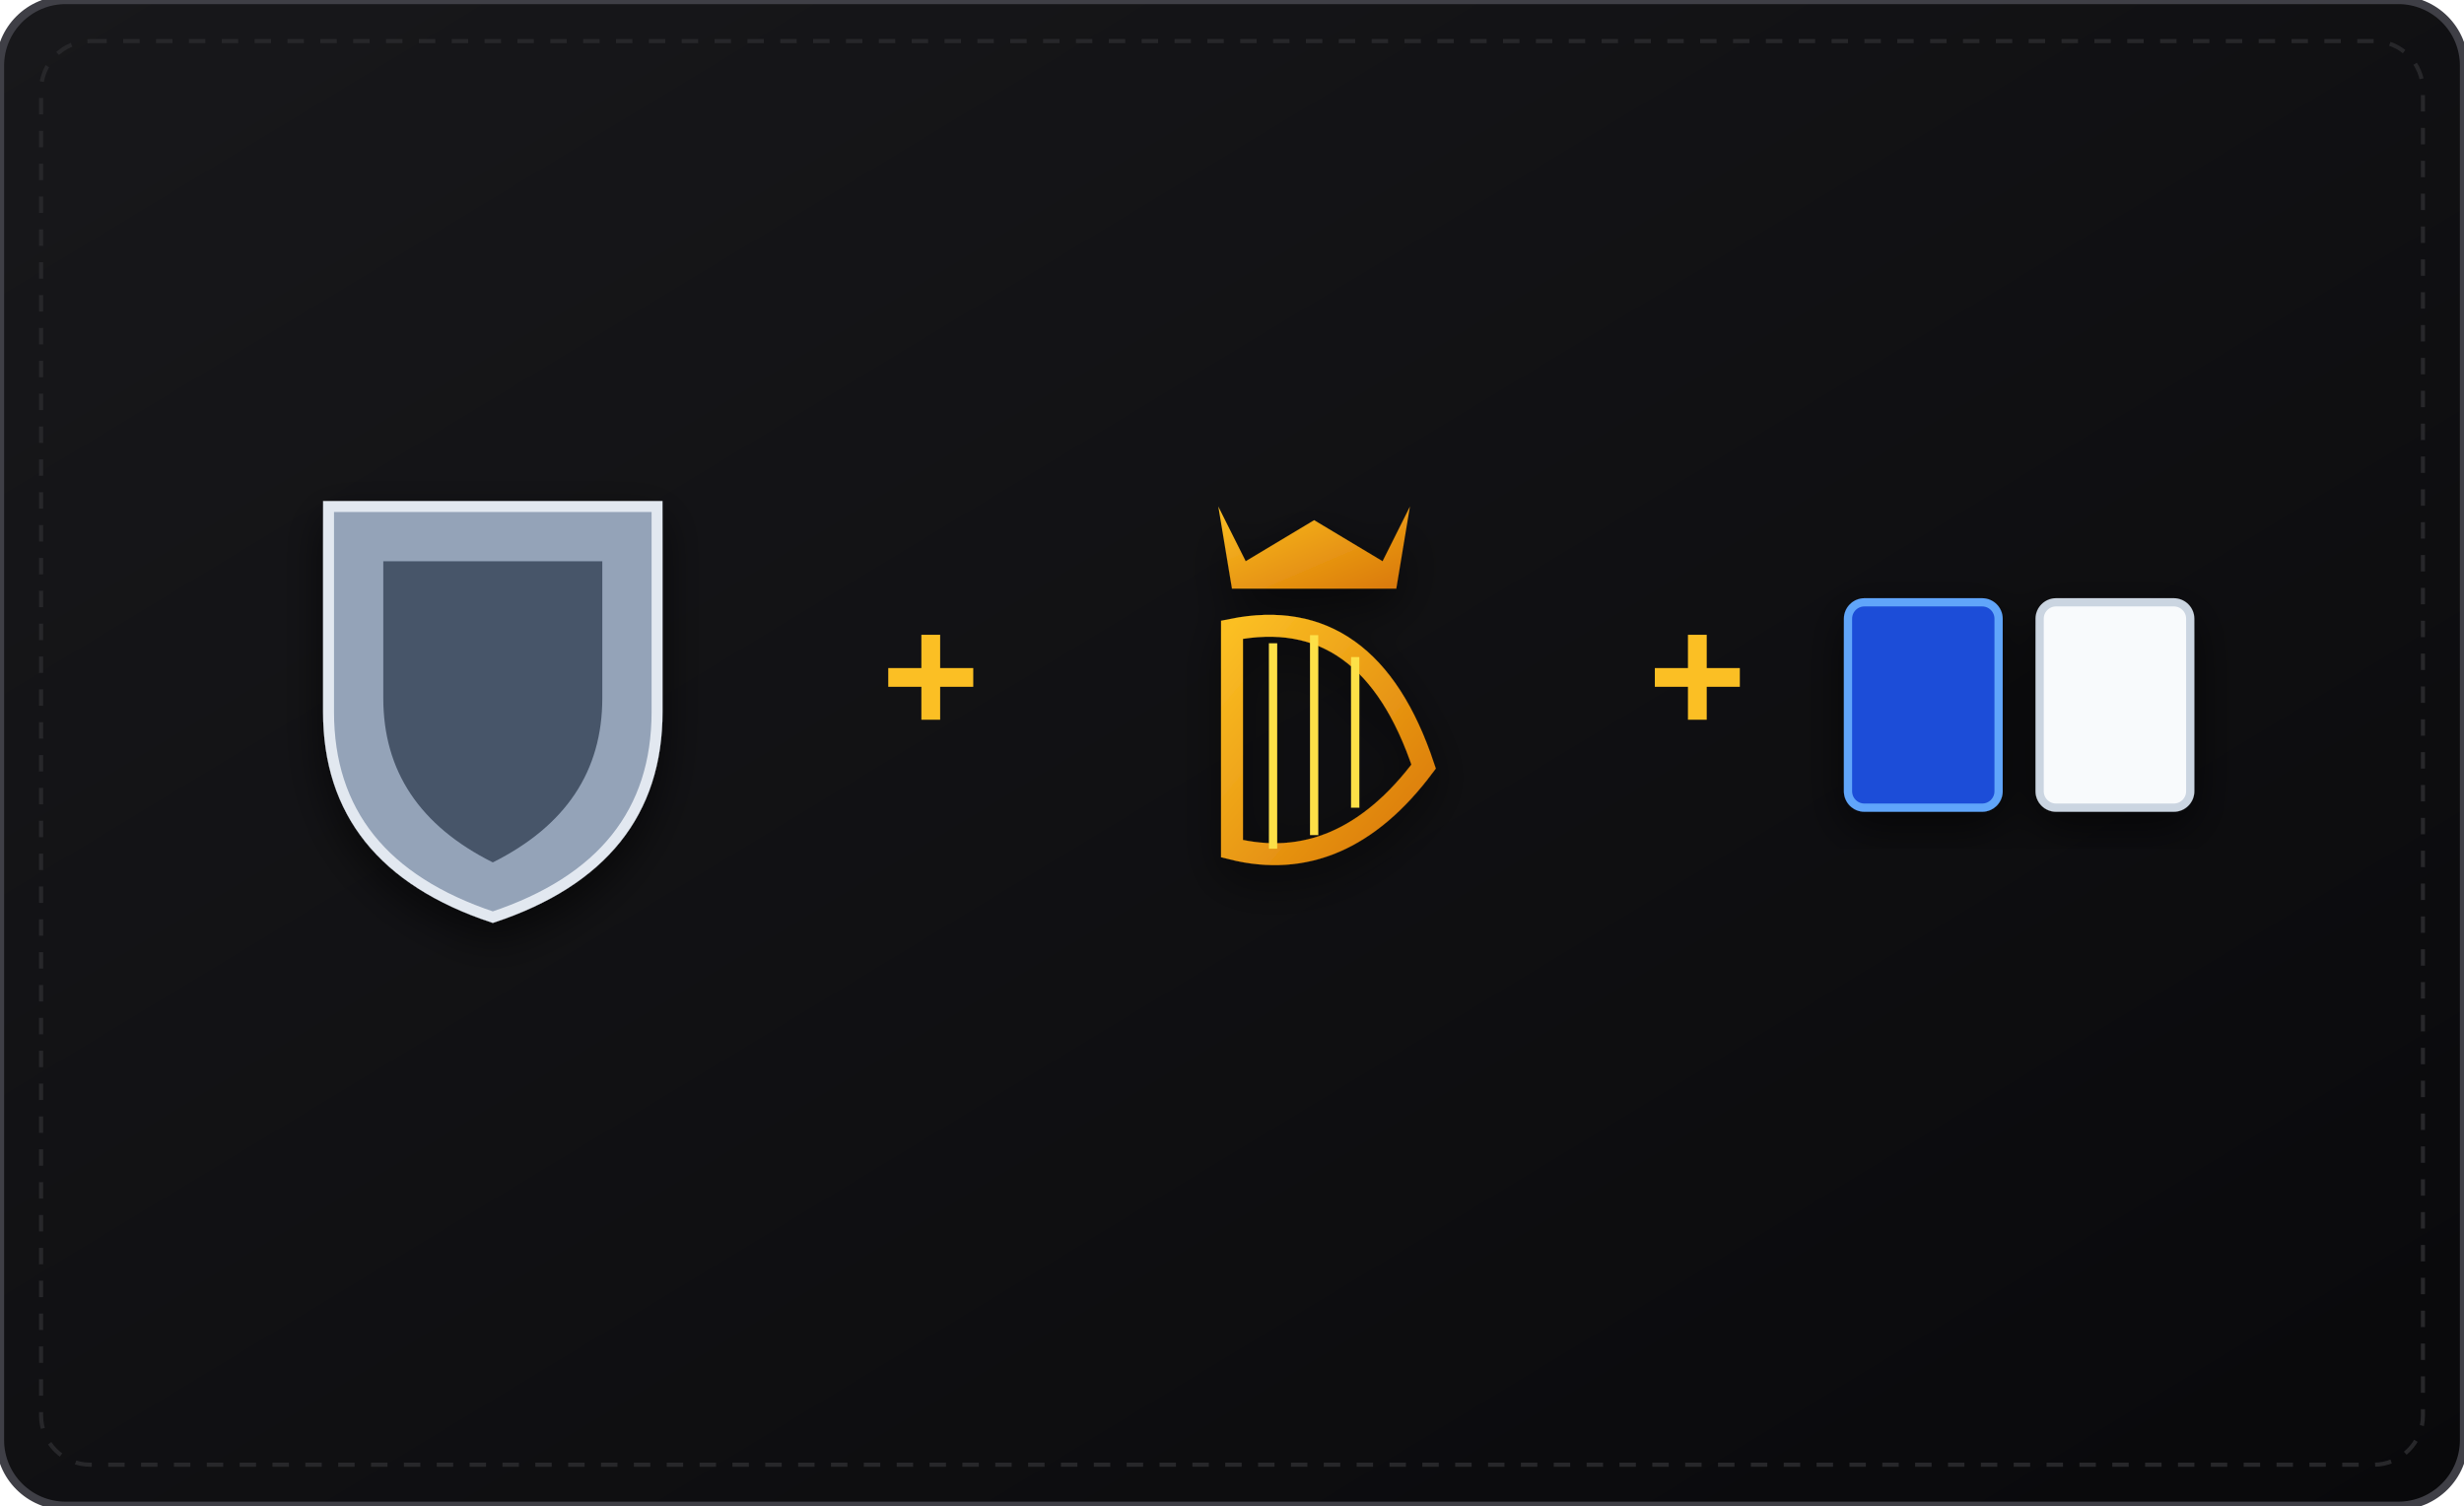
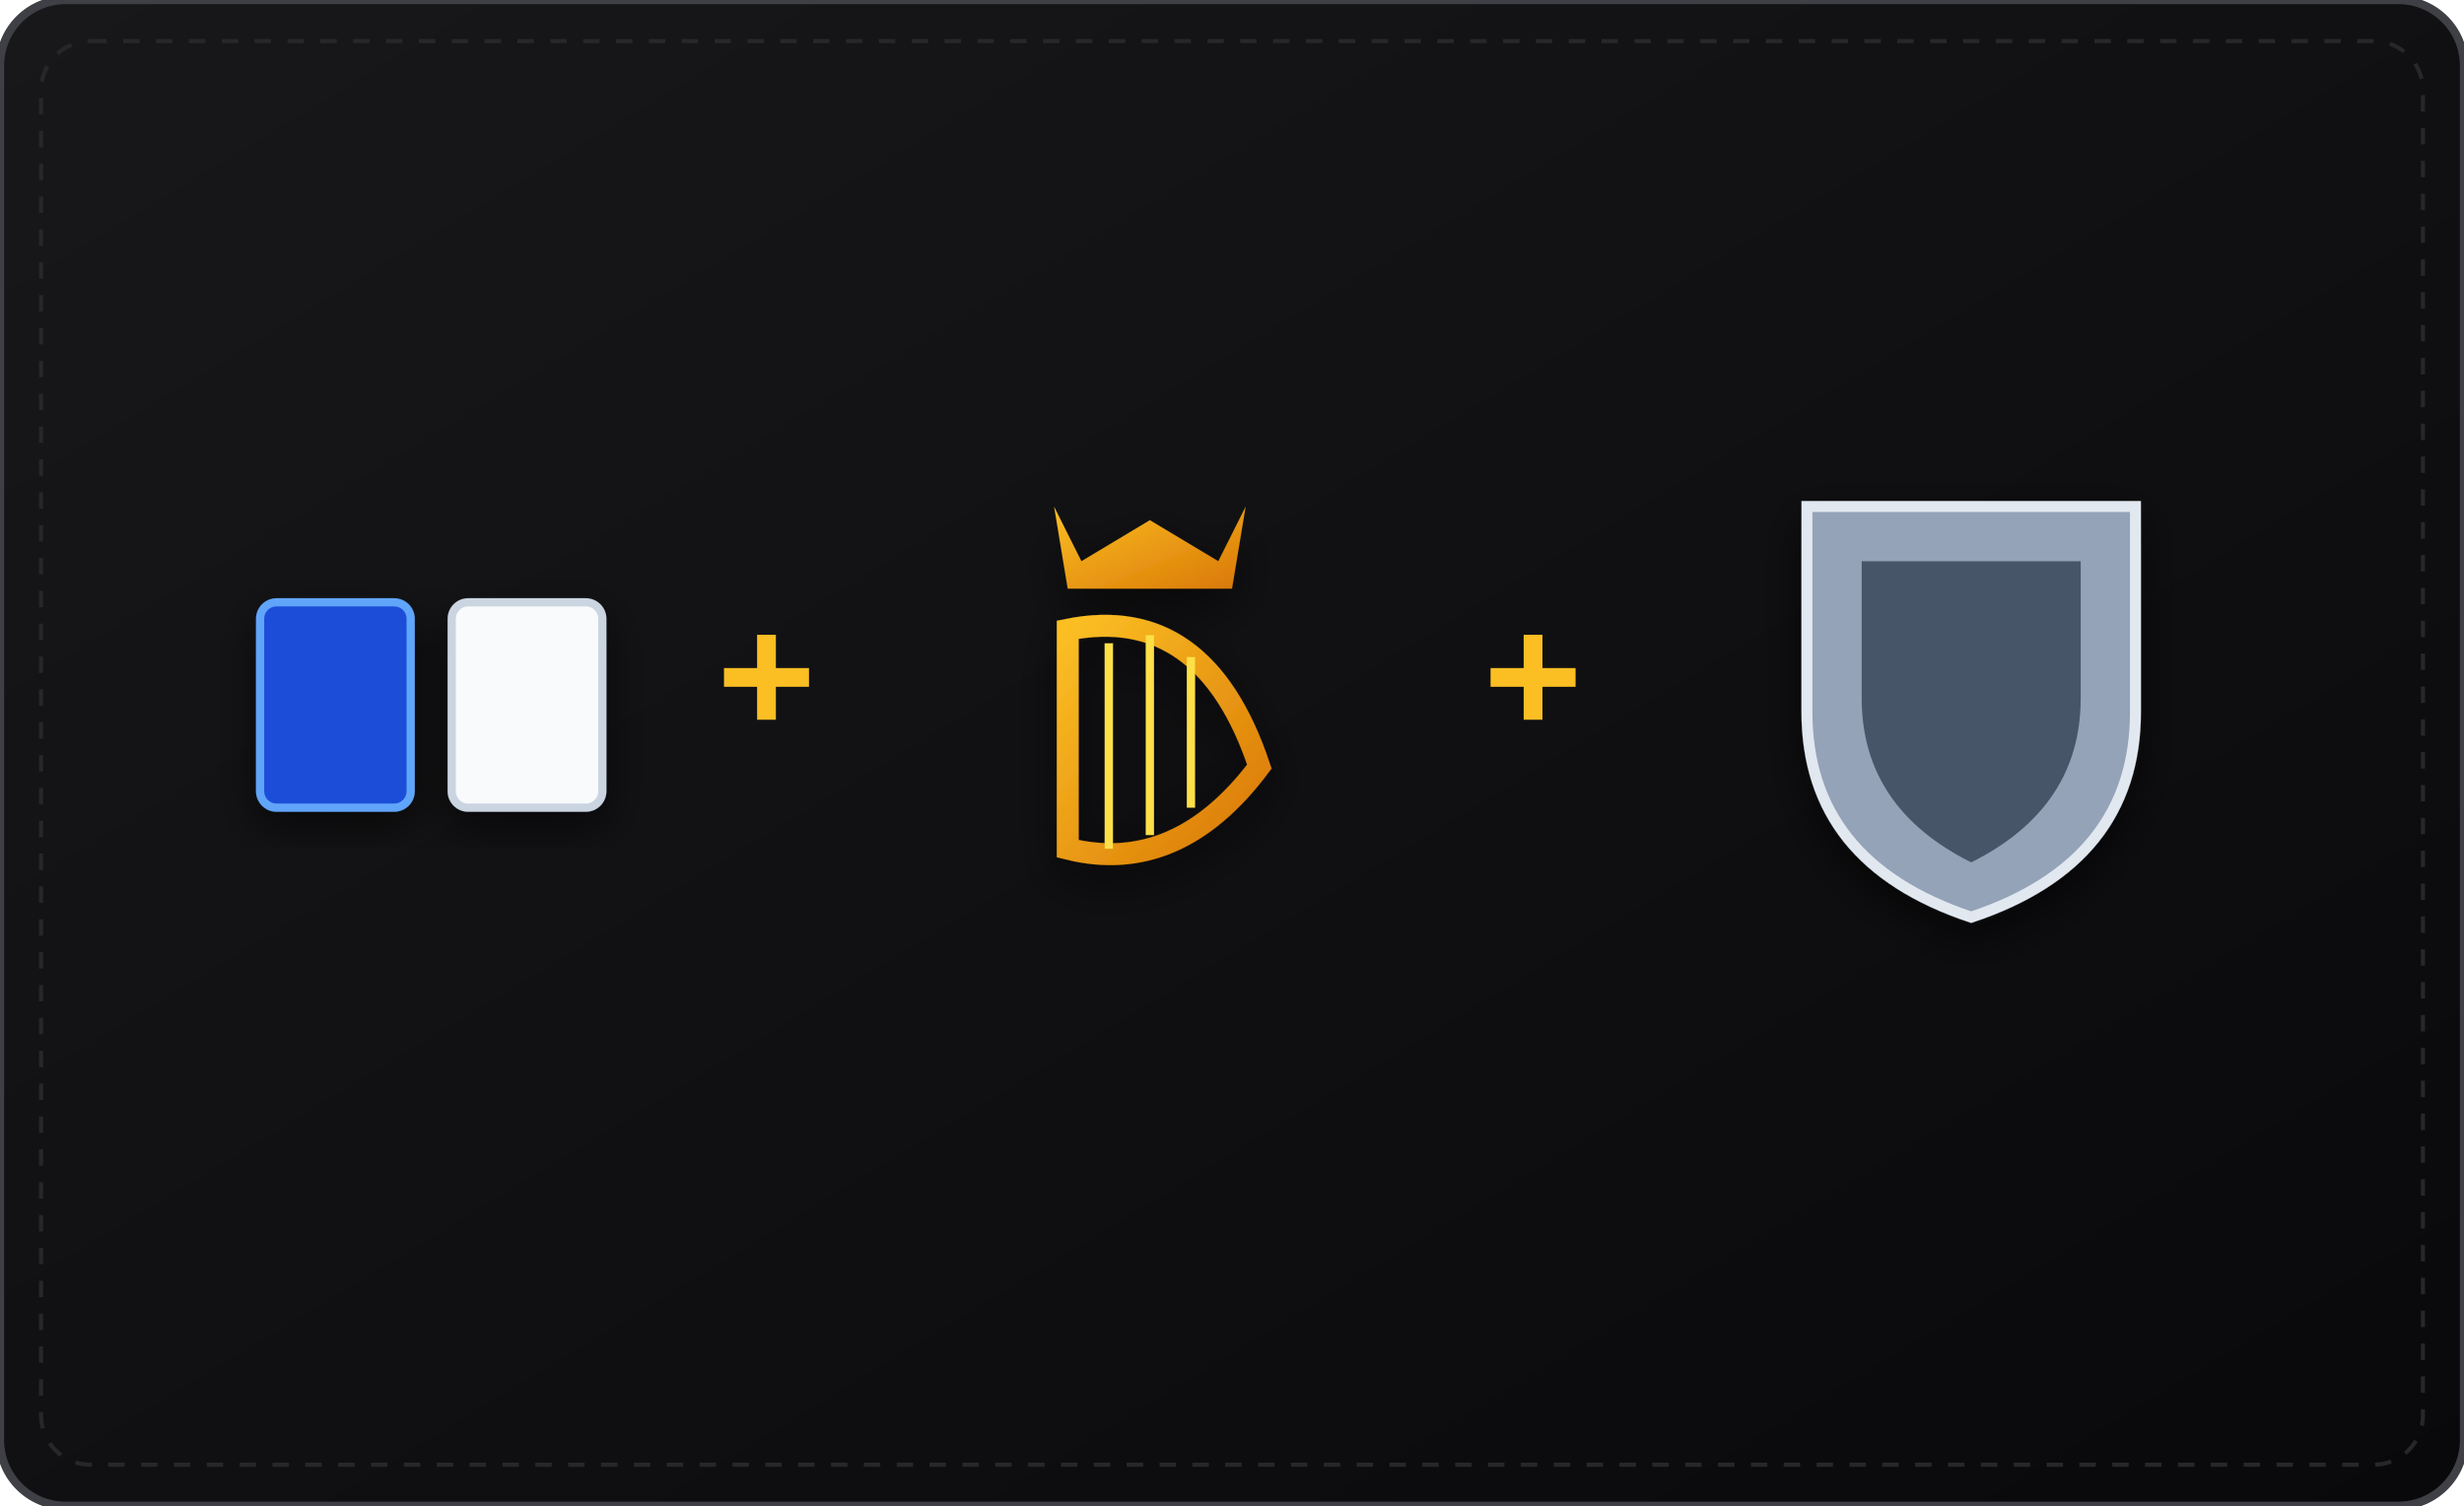
<svg xmlns="http://www.w3.org/2000/svg" viewBox="0 0 900 550" width="100%" height="100%" class="rebus-svg">
  <defs>
    <linearGradient id="bgGrad" x1="0%" y1="0%" x2="100%" y2="100%">
      <stop offset="0%" stop-color="#18181b" />
      <stop offset="100%" stop-color="#09090b" />
    </linearGradient>
    <linearGradient id="cardGrad" x1="0%" y1="0%" x2="0%" y2="100%">
      <stop offset="0%" stop-color="#27272a" />
      <stop offset="100%" stop-color="#18181b" />
    </linearGradient>
    <linearGradient id="goldGrad" x1="0%" y1="0%" x2="100%" y2="100%">
      <stop offset="0%" stop-color="#fbbf24" />
      <stop offset="100%" stop-color="#d97706" />
    </linearGradient>
    <linearGradient id="blueGrad" x1="0%" y1="0%" x2="100%" y2="100%">
      <stop offset="0%" stop-color="#60a5fa" />
      <stop offset="100%" stop-color="#2563eb" />
    </linearGradient>
    <linearGradient id="redGrad" x1="0%" y1="0%" x2="100%" y2="100%">
      <stop offset="0%" stop-color="#f87171" />
      <stop offset="100%" stop-color="#dc2626" />
    </linearGradient>
    <linearGradient id="greenGrad" x1="0%" y1="0%" x2="100%" y2="100%">
      <stop offset="0%" stop-color="#34d399" />
      <stop offset="100%" stop-color="#059669" />
    </linearGradient>
    <filter id="shadow" x="-20%" y="-20%" width="140%" height="140%">
      <feDropShadow dx="0" dy="6" stdDeviation="8" flood-color="#000" flood-opacity="0.6" />
    </filter>
  </defs>
  <rect width="900" height="550" rx="24" fill="url(#bgGrad)" stroke="#3f3f46" stroke-width="3" />
  <rect x="15" y="15" width="870" height="520" rx="18" fill="none" stroke="#27272a" stroke-width="1.5" stroke-dasharray="6 6" />
-   <g transform="translate(180, 250)" filter="url(#shadow)">
+   <g transform="translate(720, 250)" filter="url(#shadow)">
    <path d="M-60,-65 L60,-65 L60,10 Q60,65 0,85 Q-60,65 -60,10 Z" fill="#94a3b8" stroke="#e2e8f0" stroke-width="4" />
    <path d="M-40,-45 L40,-45 L40,5 Q40,45 0,65 Q-40,45 -40,5 Z" fill="#475569" />
  </g>
-   <text x="340" y="270" font-family="system-ui, sans-serif" font-size="64" font-weight="900" fill="#fbbf24" text-anchor="middle">+</text>
-   <g transform="translate(480, 250)" filter="url(#shadow)">
+   <text x="560" y="270" font-family="system-ui, sans-serif" font-size="64" font-weight="900" fill="#fbbf24" text-anchor="middle">+</text>
+   <g transform="translate(420, 250)" filter="url(#shadow)">
    <path d="M-35,-65 L-25,-45 L0,-60 L25,-45 L35,-65 L30,-35 L-30,-35 Z" fill="url(#goldGrad)" />
    <path d="M-30,-20 Q20,-30 40,30 Q10,70 -30,60 Z" stroke="url(#goldGrad)" stroke-width="8" fill="none" />
    <line x1="-15" y1="-15" x2="-15" y2="60" stroke="#fde047" stroke-width="3" />
    <line x1="0" y1="-18" x2="0" y2="55" stroke="#fde047" stroke-width="3" />
    <line x1="15" y1="-10" x2="15" y2="45" stroke="#fde047" stroke-width="3" />
  </g>
-   <text x="620" y="270" font-family="system-ui, sans-serif" font-size="64" font-weight="900" fill="#fbbf24" text-anchor="middle">+</text>
-   <g transform="translate(740, 250)" filter="url(#shadow)">
+   <text x="280" y="270" font-family="system-ui, sans-serif" font-size="64" font-weight="900" fill="#fbbf24" text-anchor="middle">+</text>
+   <g transform="translate(160, 250)" filter="url(#shadow)">
    <rect x="-65" y="-30" width="55" height="75" rx="6" fill="#1d4ed8" stroke="#60a5fa" stroke-width="3" />
    <rect x="5" y="-30" width="55" height="75" rx="6" fill="#f8fafc" stroke="#cbd5e1" stroke-width="3" />
  </g>
</svg>
